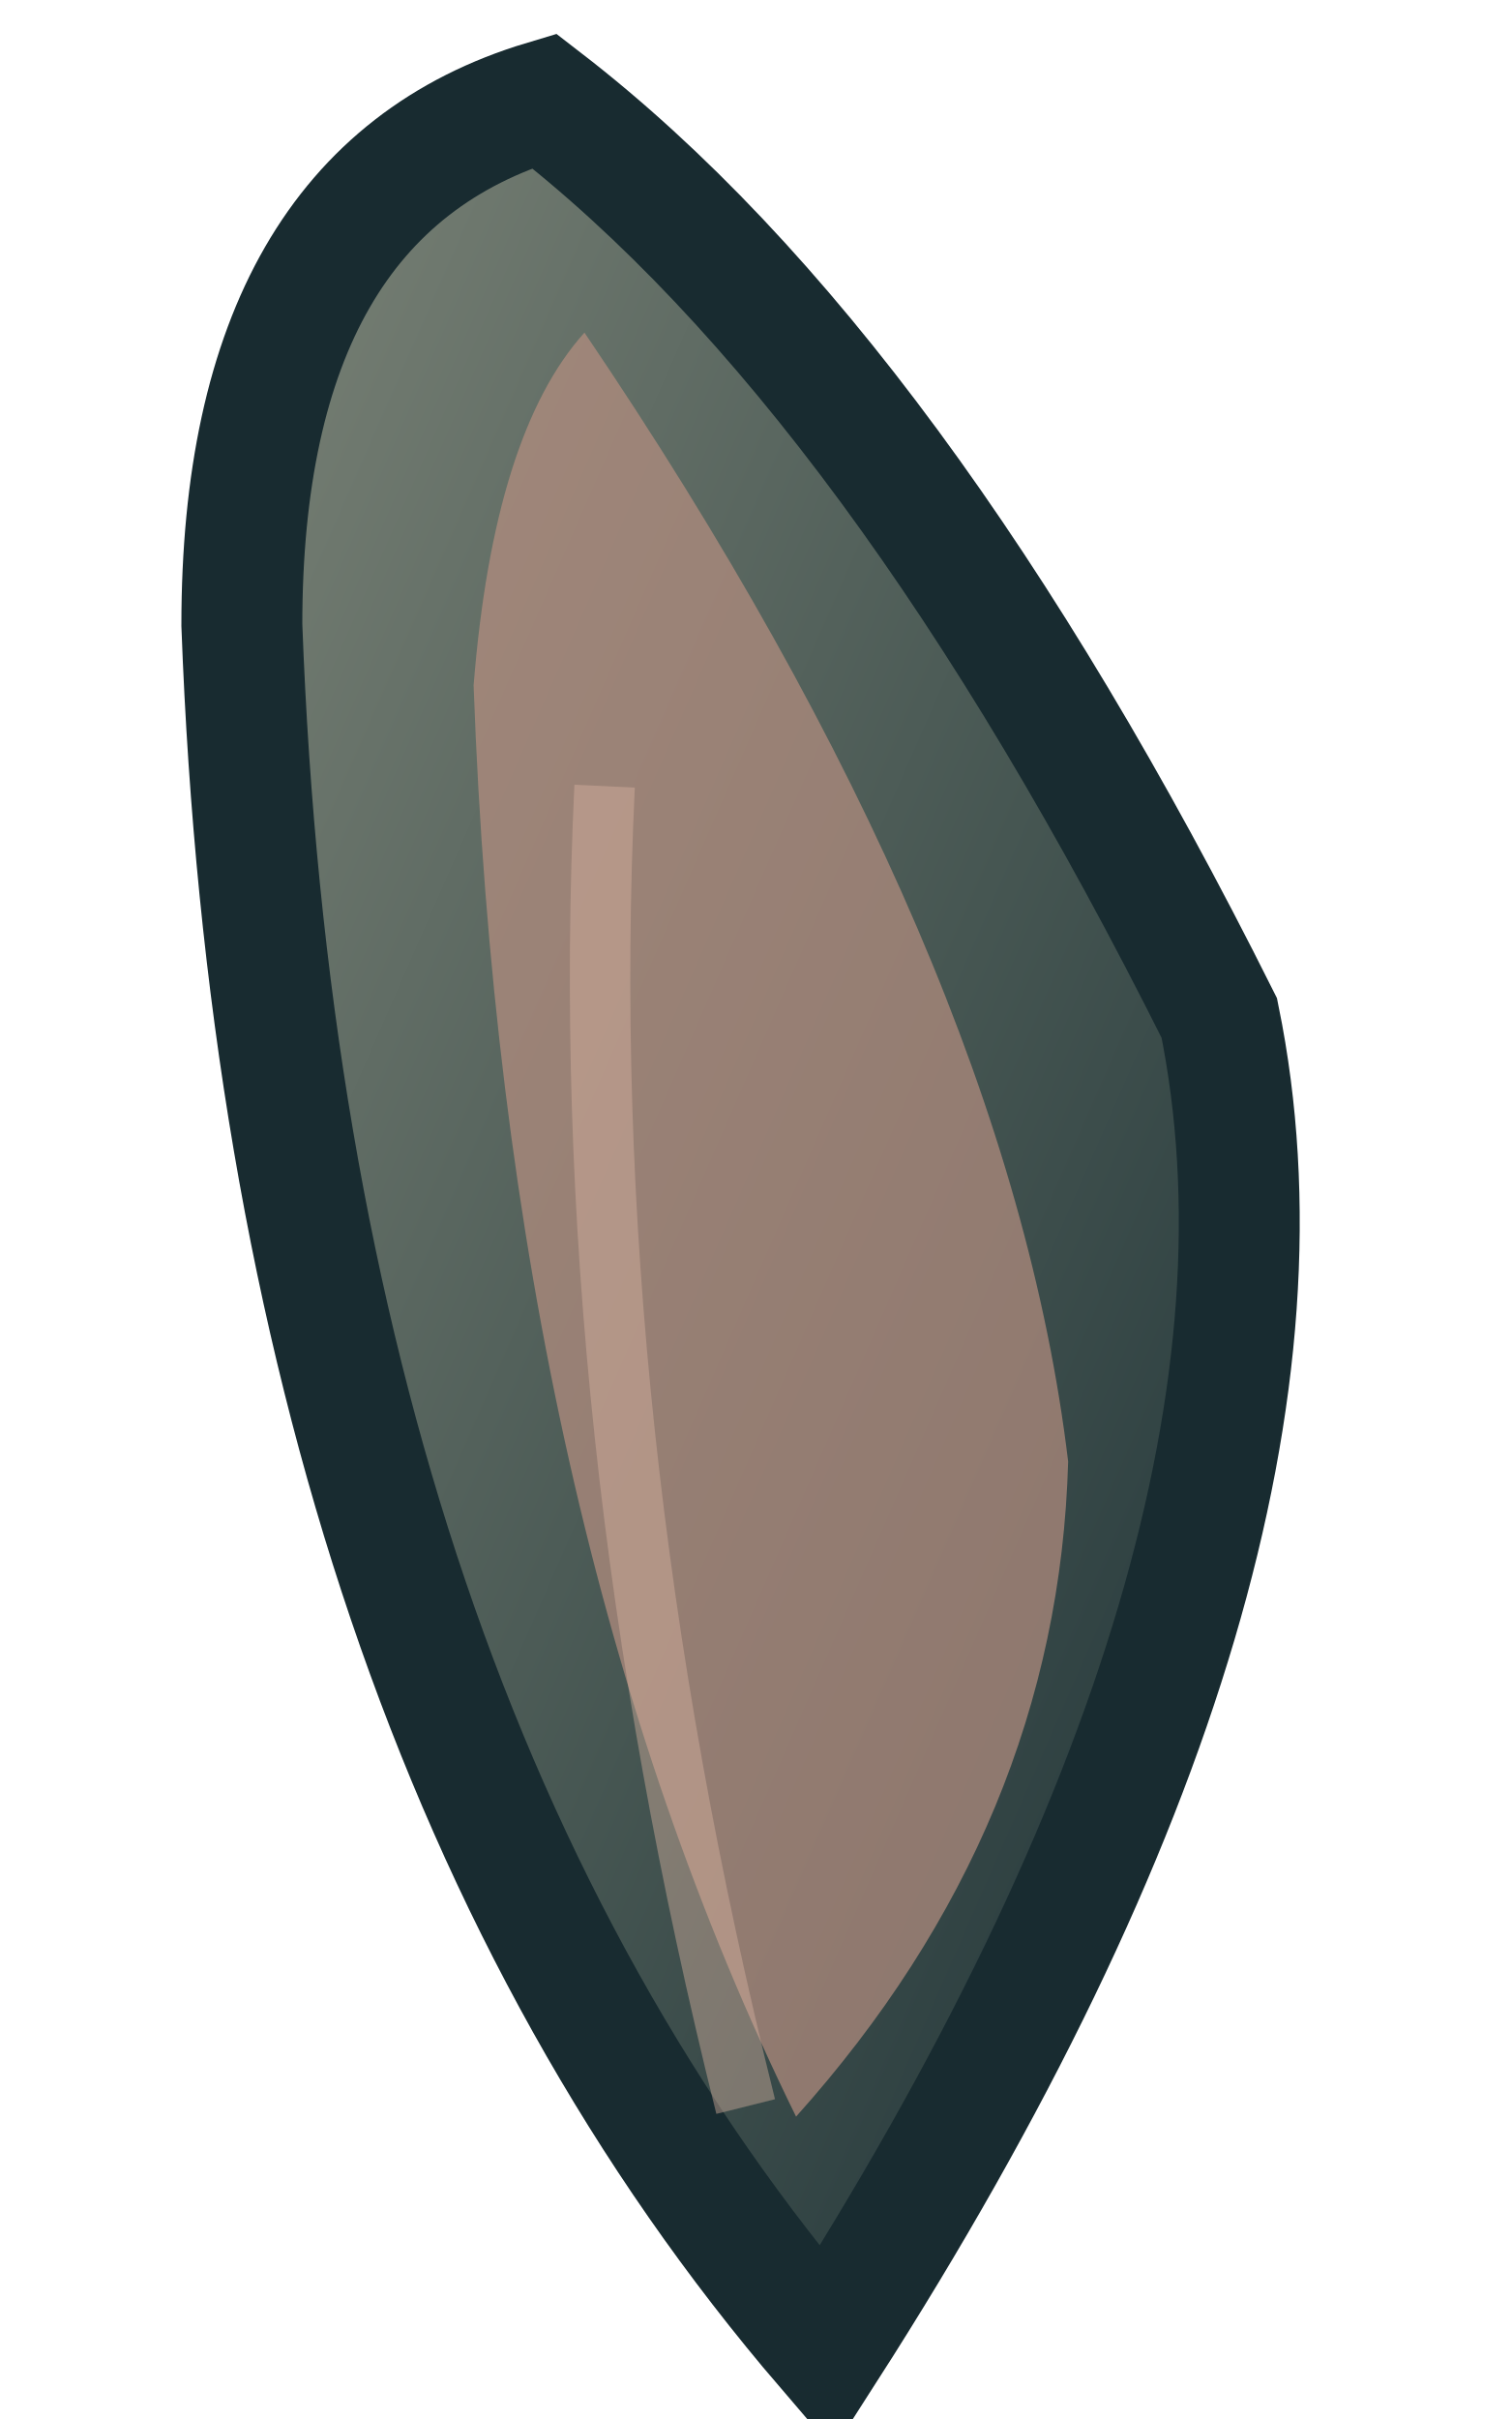
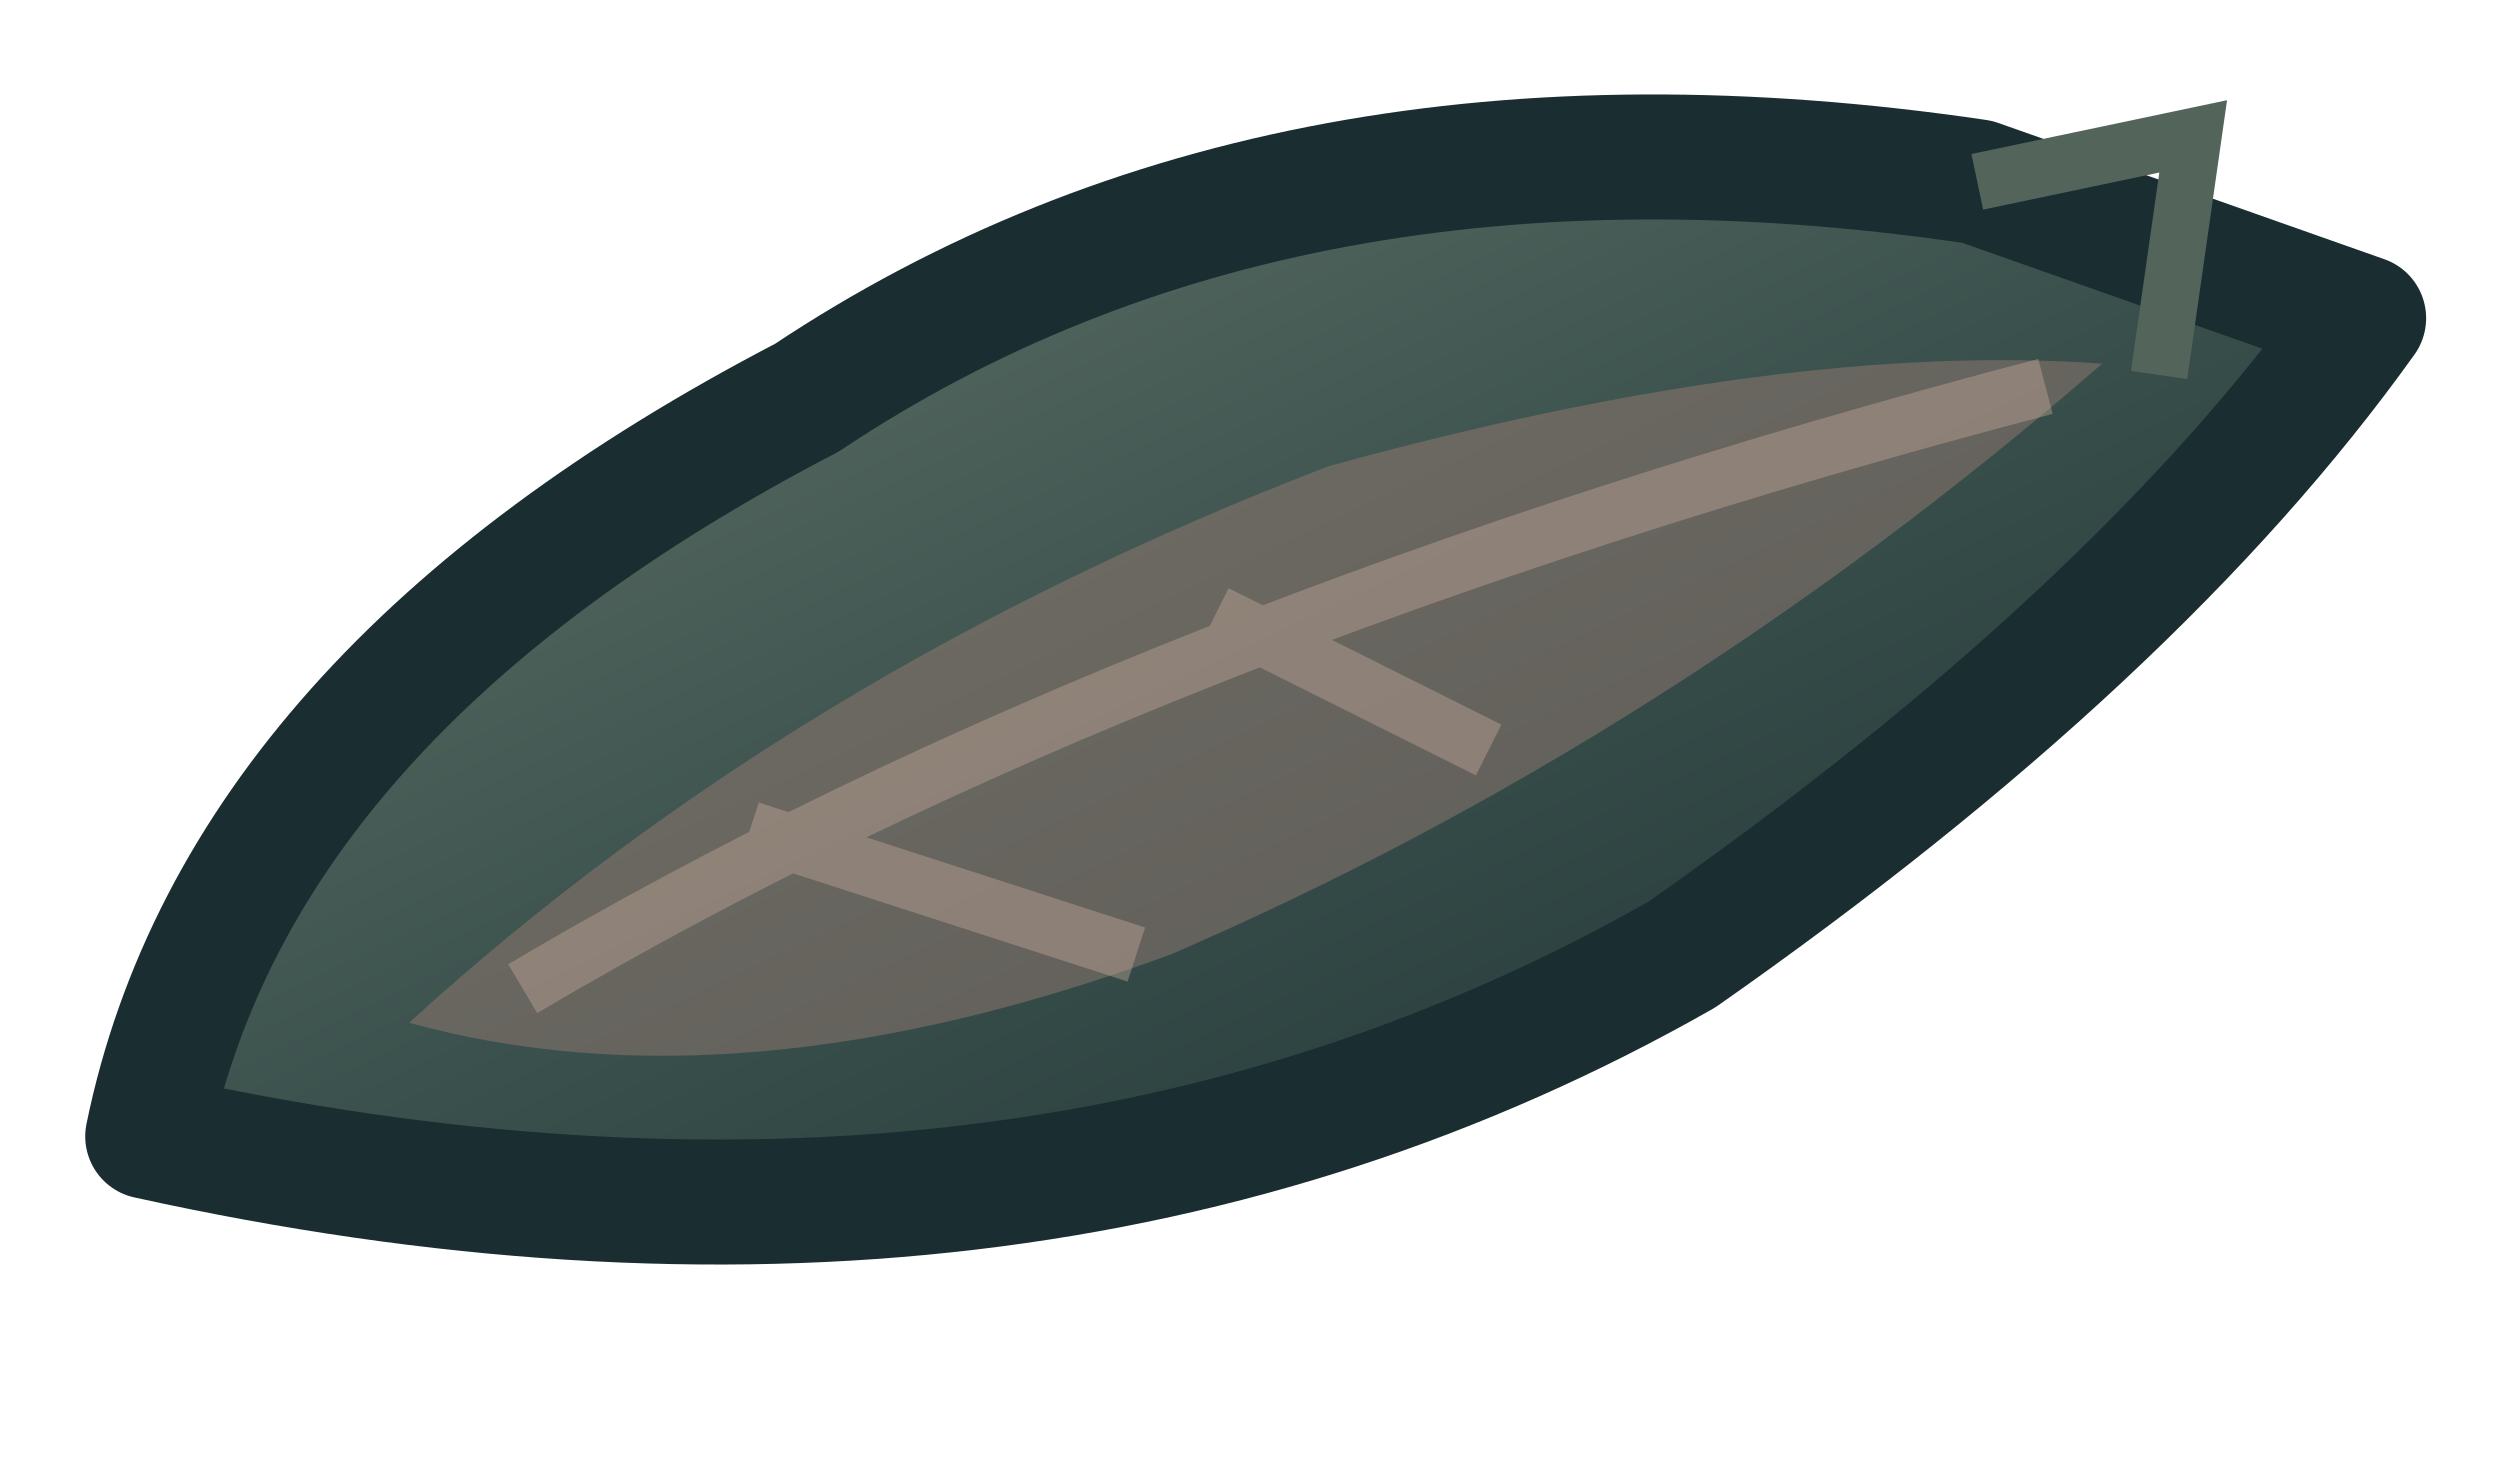
- <svg xmlns="http://www.w3.org/2000/svg" width="150" height="240" viewBox="0 0 150 240">
+ <svg xmlns="http://www.w3.org/2000/svg" width="220" height="130" viewBox="0 0 220 130">
  <defs>
-     <linearGradient id="fur" x1="0" y1="0" x2="1" y2="1">
-       <stop stop-color="#7b8377" />
-       <stop offset=".55" stop-color="#465652" />
-       <stop offset="1" stop-color="#1c3035" />
+     <linearGradient id="hide" x1="0" y1="0" x2="1" y2="1">
+       <stop stop-color="#65776b" />
+       <stop offset=".5" stop-color="#3b514d" />
+       <stop offset="1" stop-color="#1b3031" />
    </linearGradient>
  </defs>
-   <path d="M82 233Q28 170 24 62Q24 19 54 10Q89 37 121 101Q132 155 82 233Z" fill="url(#fur)" stroke="#182b30" stroke-width="12" />
-   <path d="M79 210Q50 151 47 68Q49 43 58 33Q100 95 106 145Q105 181 79 210Z" fill="#b68f80" opacity=".70" />
-   <path d="M74 209Q57 141 60 78" fill="none" stroke="#d8b2a0" stroke-width="6" opacity=".43" />
+   <path d="M13 100Q21 61 71 35Q113 7 174 16L208 28Q188 56 148 84Q90 117 13 100Z" fill="url(#hide)" stroke="#1a2d31" stroke-width="11" stroke-linejoin="round" />
+   <path d="M36 90Q70 59 117 41Q157 30 185 32Q147 65 103 84Q65 98 36 90Z" fill="#987c72" opacity=".48" />
+   <path d="M46 87Q100 55 180 34M66 73L100 84M107 54L131 66" fill="none" stroke="#ceb0a0" stroke-width="5" opacity=".38" />
+   <path d="M174 16L193 12L190 33" fill="none" stroke="#53645b" stroke-width="5" />
</svg>
